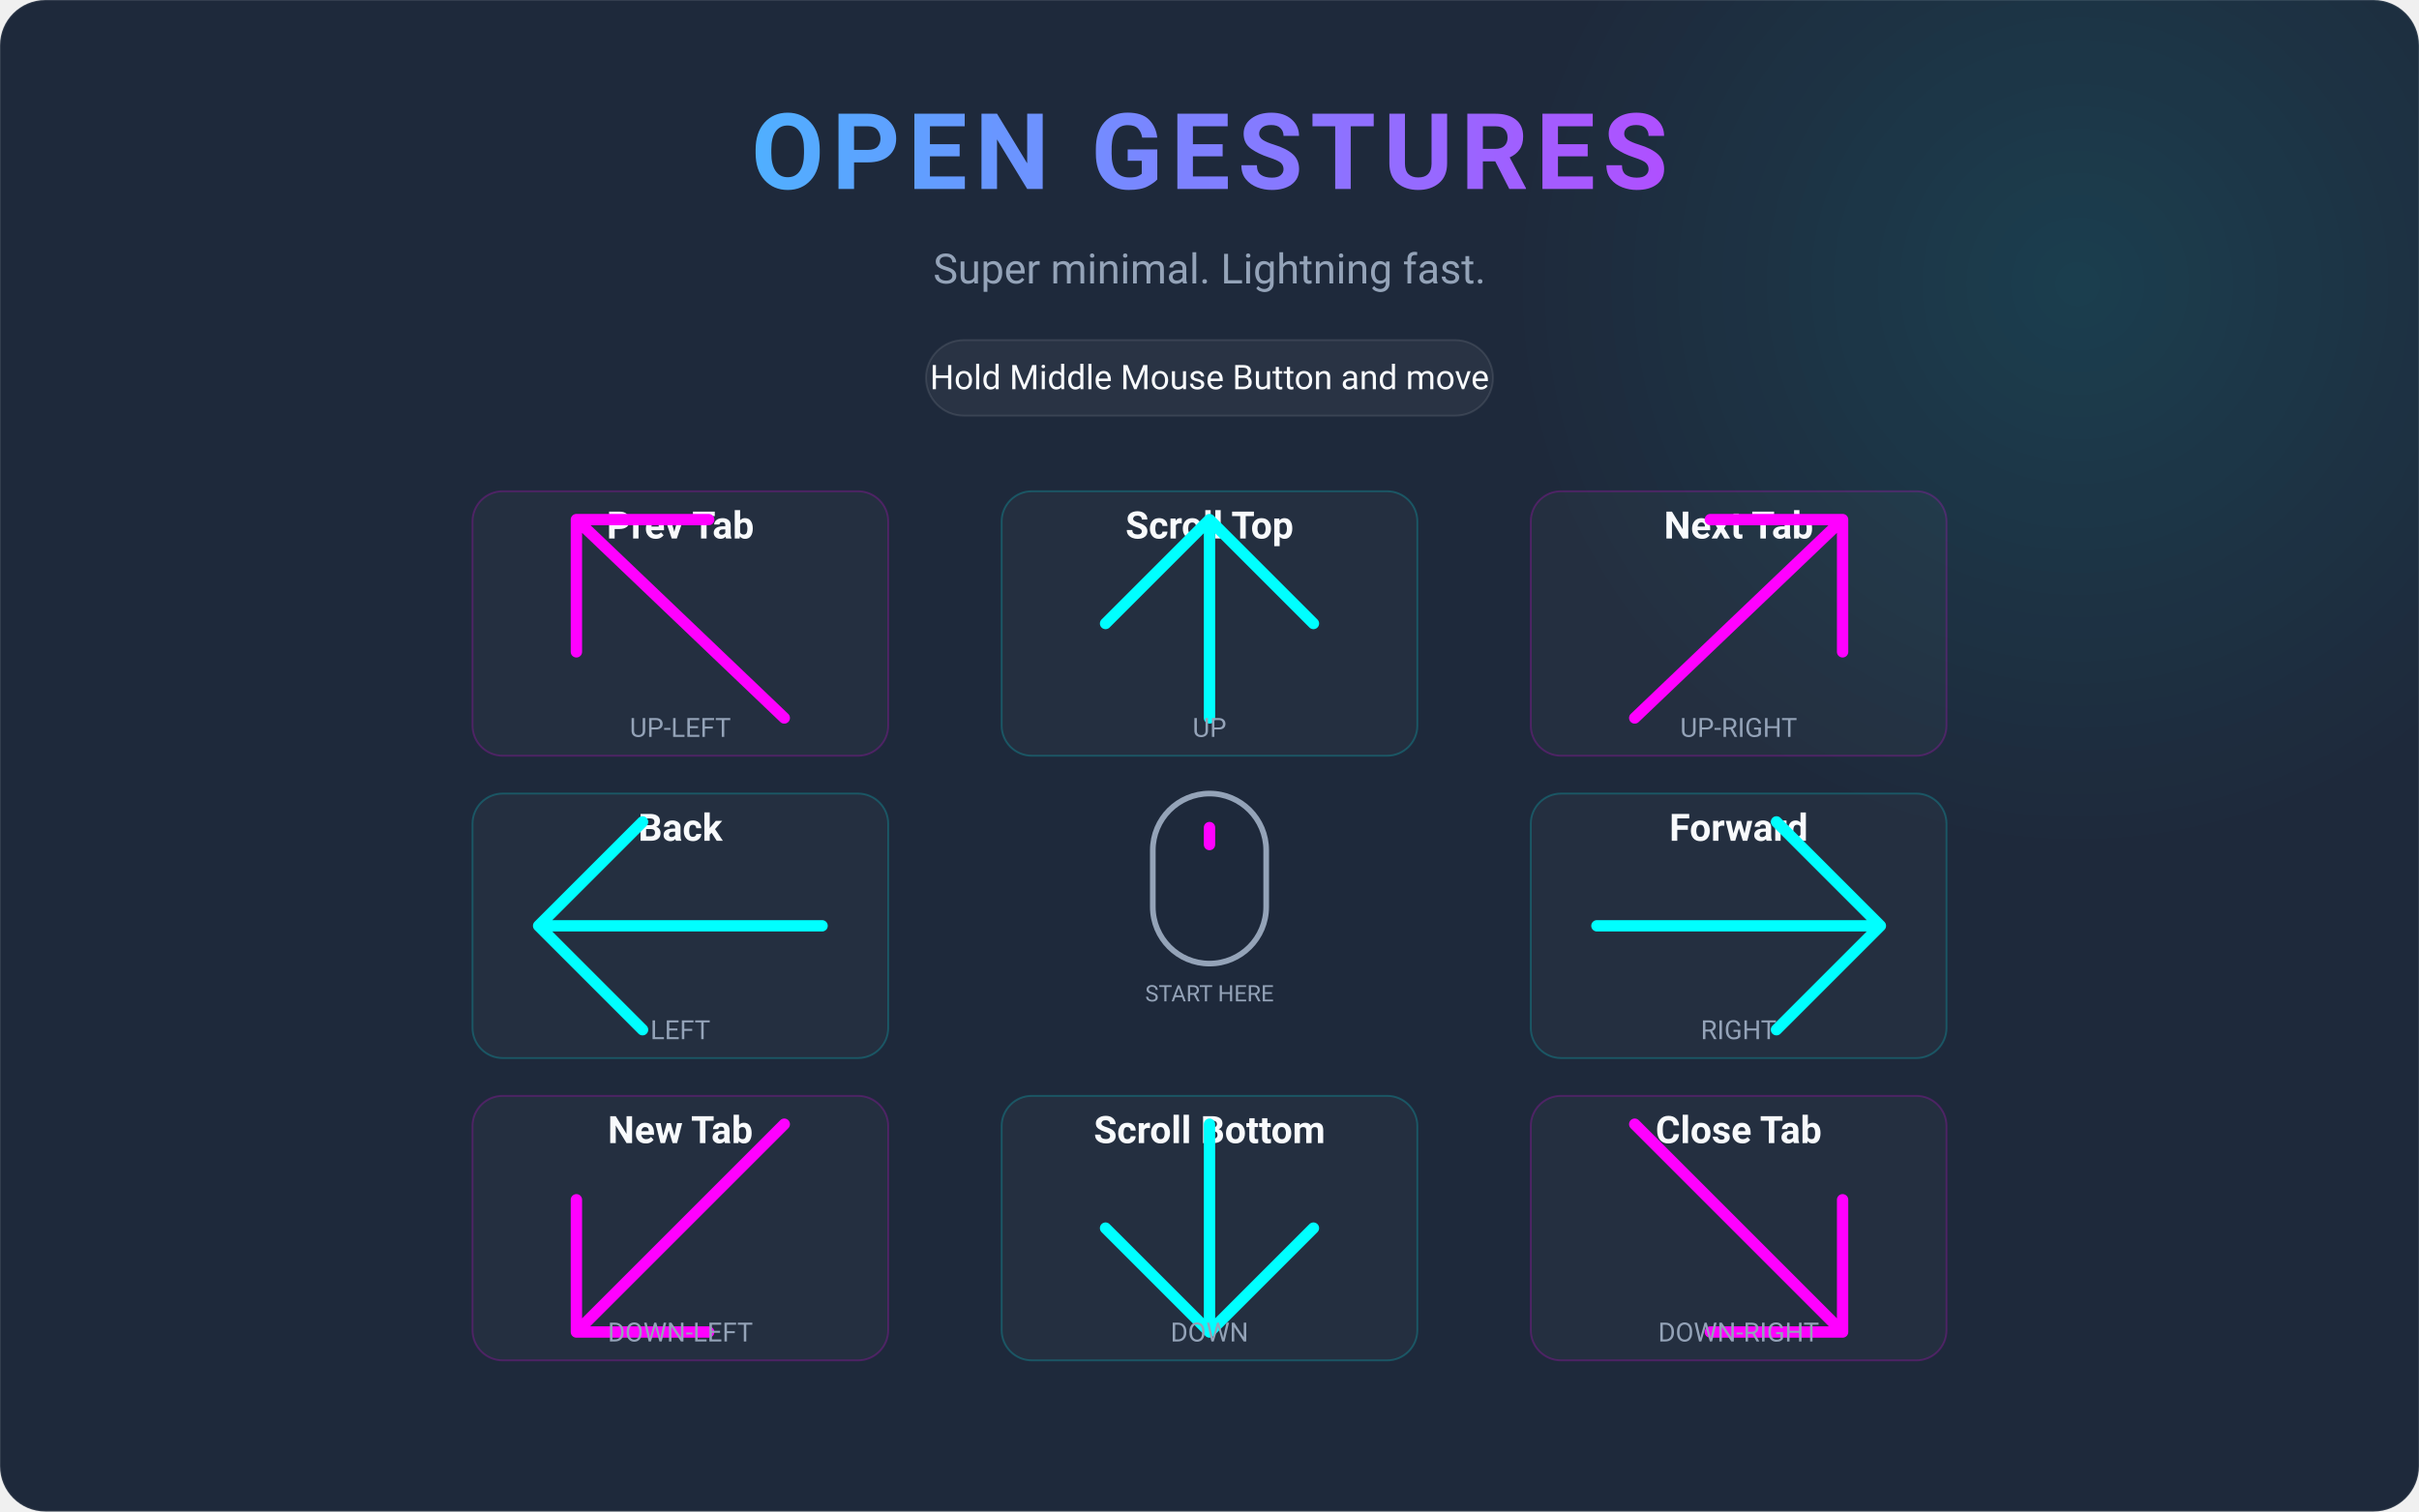
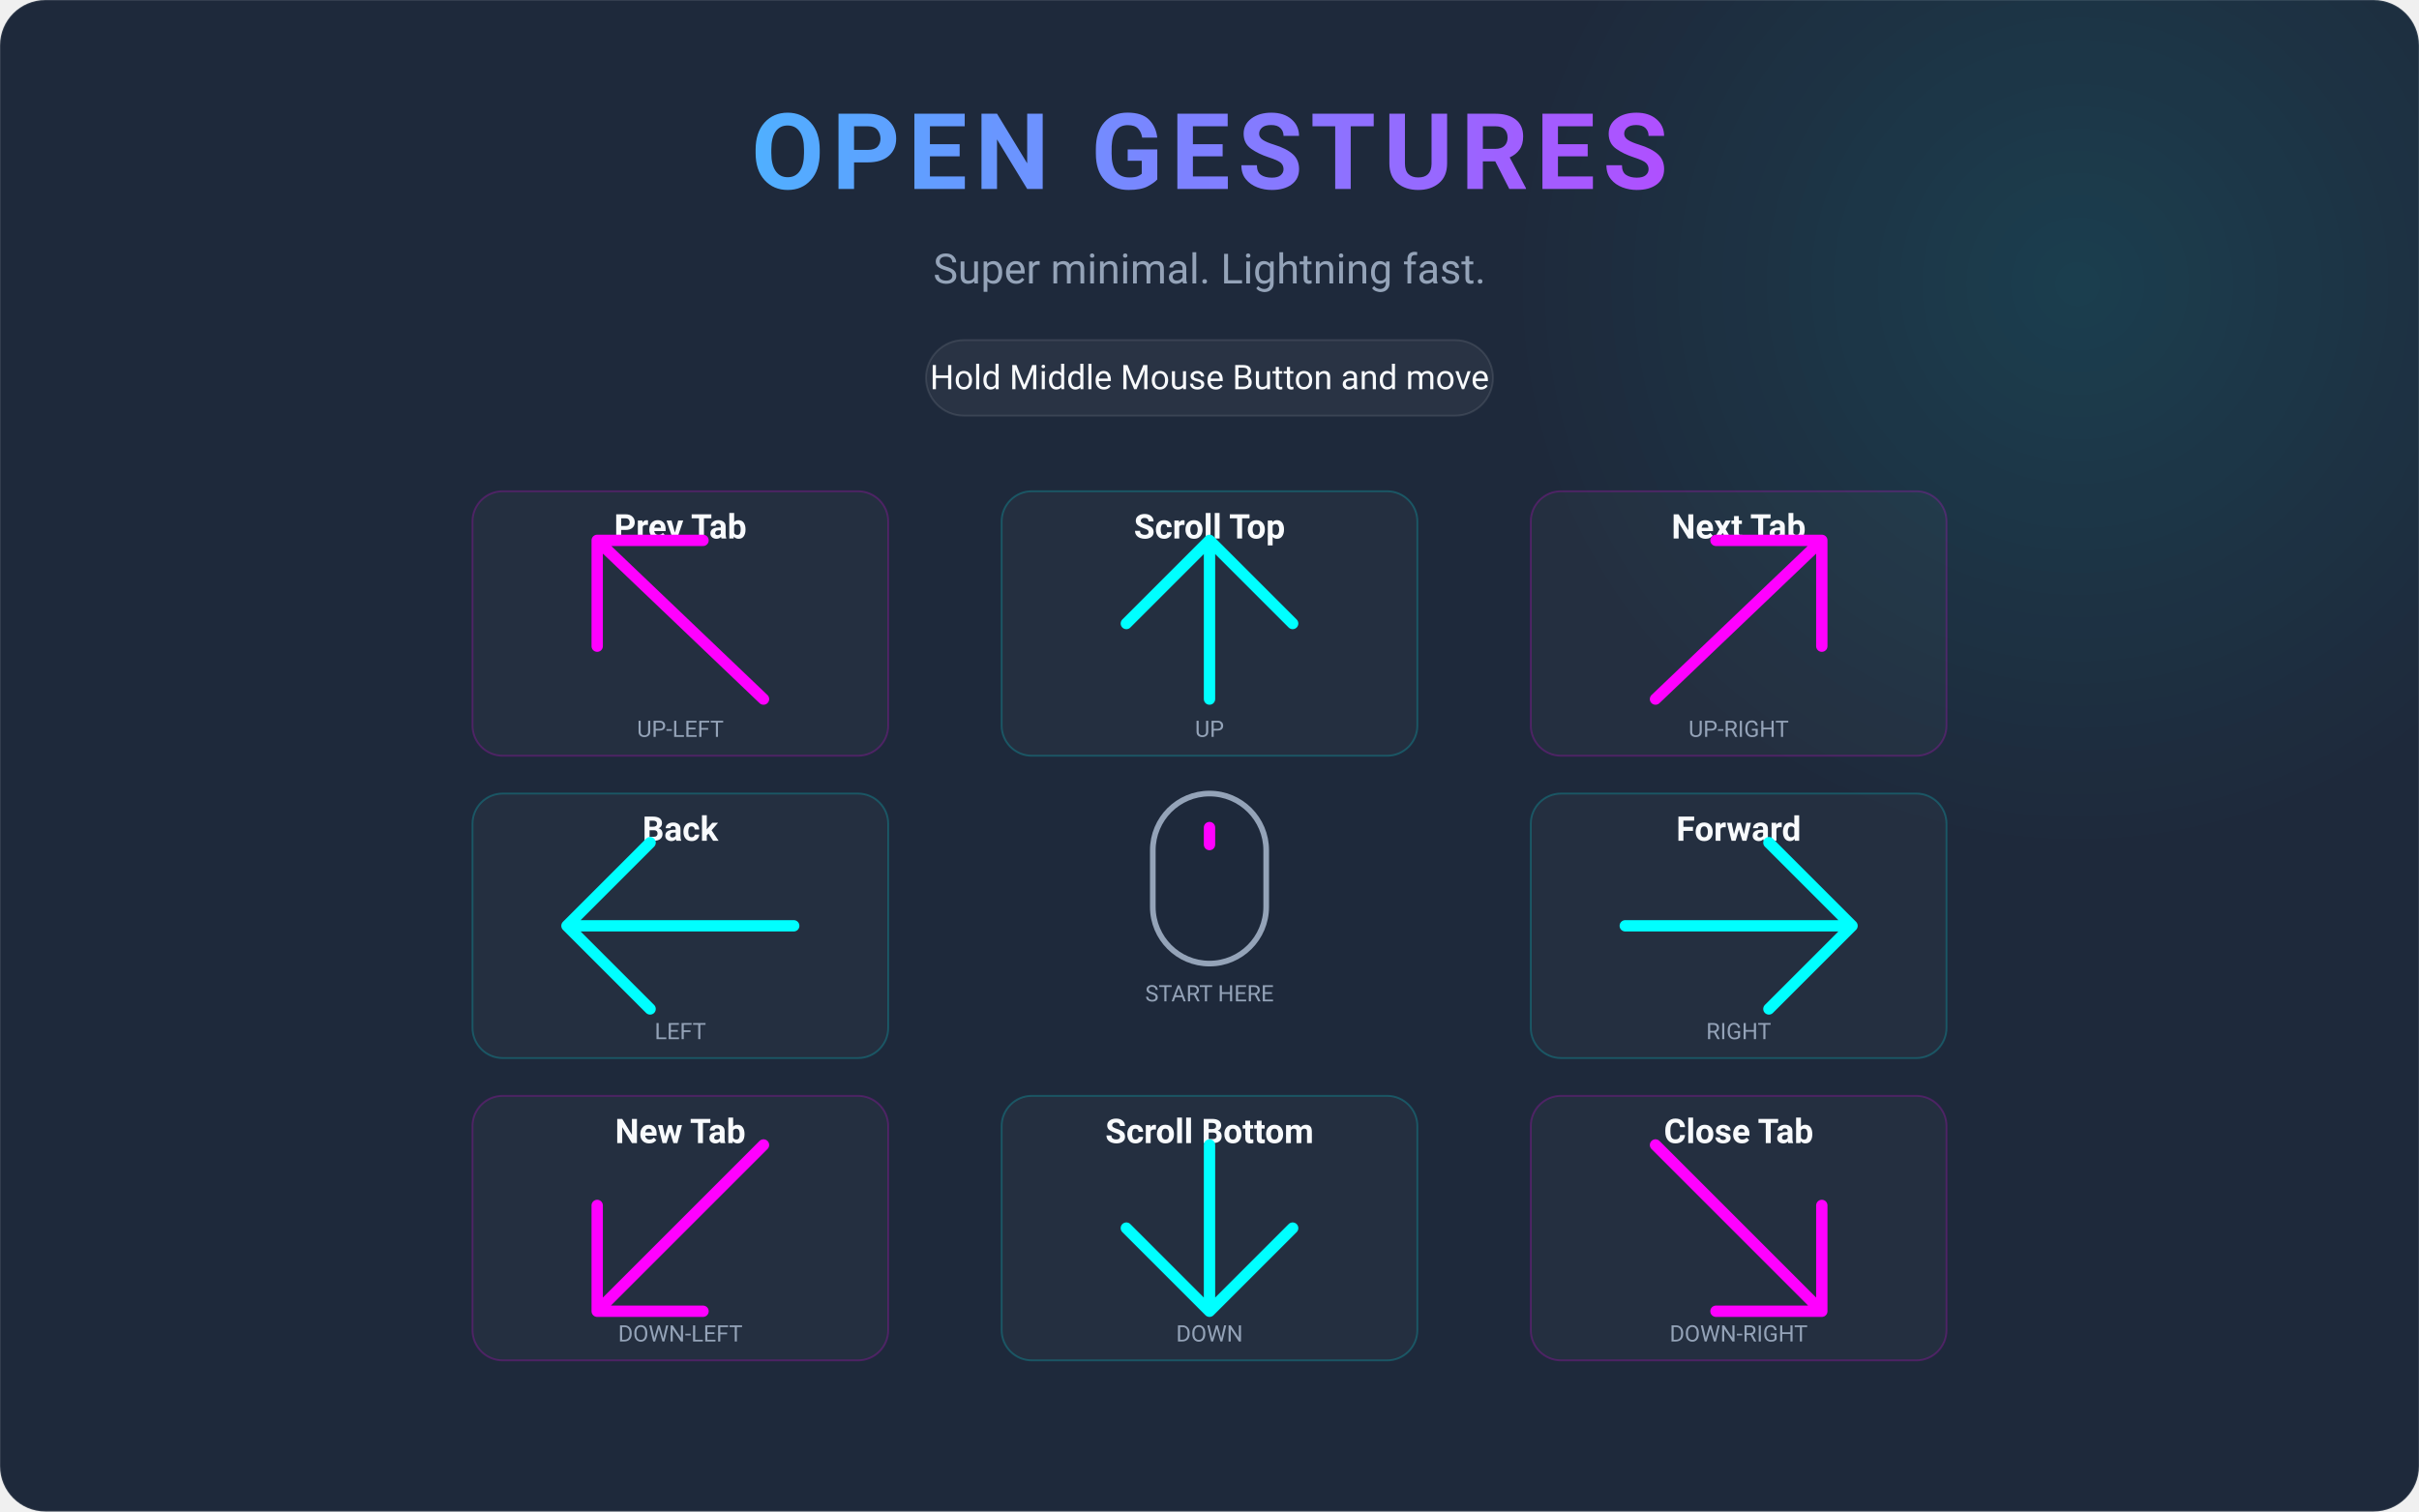
<svg xmlns="http://www.w3.org/2000/svg" width="1280" height="800" viewBox="0 0 1280 800" fill="none">
  <rect width="1280" height="800" rx="24" fill="#1E293B" />
  <rect width="1280" height="800" rx="24" stroke="#FFFFFF" stroke-opacity="0.1" />
  <defs>
    <radialGradient id="glow" cx="0" cy="0" r="1" gradientUnits="userSpaceOnUse" gradientTransform="translate(1100 150) rotate(90) scale(300)">
      <stop stop-color="#00FFFF" stop-opacity="0.1" />
      <stop offset="1" stop-color="#00FFFF" stop-opacity="0" />
    </radialGradient>
    <linearGradient id="titleGradient" x1="0" y1="0" x2="1280" y2="0" gradientUnits="userSpaceOnUse">
      <stop stop-color="#00FFFF" />
      <stop offset="1" stop-color="#FF00FF" />
    </linearGradient>
  </defs>
  <rect width="1280" height="800" rx="24" fill="url(#glow)" />
  <text x="640" y="100" font-family="Segoe UI, Roboto, sans-serif" font-size="56" font-weight="bold" fill="url(#titleGradient)" text-anchor="middle" letter-spacing="4">OPEN GESTURES</text>
  <text x="640" y="150" font-family="Segoe UI, Roboto, sans-serif" font-size="22" fill="#94A3B8" text-anchor="middle">Super minimal. Lightning fast.</text>
  <rect x="490" y="180" width="300" height="40" rx="20" fill="white" fill-opacity="0.05" stroke="white" stroke-opacity="0.1" />
  <text x="640" y="206" font-family="Segoe UI, Roboto, sans-serif" font-size="18" fill="#F8FAFC" text-anchor="middle">Hold Middle Mouse Button and move</text>
  <g transform="translate(610, 420)">
    <rect width="60" height="90" rx="30" stroke="#94A3B8" stroke-width="3" />
    <rect x="27" y="15" width="6" height="15" rx="3" fill="#FF00FF">
      <animate attributeName="opacity" values="0.4;1;0.4" dur="2s" repeatCount="indefinite" />
    </rect>
    <text x="30" y="110" font-family="Segoe UI, Roboto, sans-serif" font-size="12" fill="#94A3B8" text-anchor="middle">START HERE</text>
  </g>
  <g transform="translate(250, 260)">
    <rect width="220" height="140" rx="16" fill="white" fill-opacity="0.03" stroke="#FF00FF" stroke-opacity="0.2" />
-     <text x="110" y="25" font-family="Segoe UI, Roboto, sans-serif" font-size="20" font-weight="bold" fill="#F8FAFC" text-anchor="middle">Prev Tab</text>
-     <path d="M165 120L55 15M55 15V85M55 15H125" stroke="#FF00FF" stroke-width="6" stroke-linecap="round" stroke-linejoin="round" />
-     <text x="110" y="130" font-family="Segoe UI, Roboto, sans-serif" font-size="14" fill="#94A3B8" text-anchor="middle">UP-LEFT</text>
+     <text x="110" y="25" font-family="Segoe UI, Roboto, sans-serif" font-size="18" font-weight="bold" fill="#F8FAFC" text-anchor="middle">Prev Tab</text>
+     <g transform="translate(22, 14) scale(0.8)">
+       <path d="M165 120L55 15M55 15V85M55 15H125" stroke="#FF00FF" stroke-width="7.5" stroke-linecap="round" stroke-linejoin="round" />
+     </g>
+     <text x="110" y="130" font-family="Segoe UI, Roboto, sans-serif" font-size="12" fill="#94A3B8" text-anchor="middle">UP-LEFT</text>
  </g>
  <g transform="translate(530, 260)">
    <rect width="220" height="140" rx="16" fill="white" fill-opacity="0.03" stroke="#00FFFF" stroke-opacity="0.2" />
-     <text x="110" y="25" font-family="Segoe UI, Roboto, sans-serif" font-size="20" font-weight="bold" fill="#F8FAFC" text-anchor="middle">Scroll Top</text>
-     <path d="M110 120V15M110 15L55 70M110 15L165 70" stroke="#00FFFF" stroke-width="6" stroke-linecap="round" stroke-linejoin="round" />
-     <text x="110" y="130" font-family="Segoe UI, Roboto, sans-serif" font-size="14" fill="#94A3B8" text-anchor="middle">UP</text>
+     <text x="110" y="25" font-family="Segoe UI, Roboto, sans-serif" font-size="18" font-weight="bold" fill="#F8FAFC" text-anchor="middle">Scroll Top</text>
+     <g transform="translate(22, 14) scale(0.8)">
+       <path d="M110 120V15M110 15L55 70M110 15L165 70" stroke="#00FFFF" stroke-width="7.5" stroke-linecap="round" stroke-linejoin="round" />
+     </g>
+     <text x="110" y="130" font-family="Segoe UI, Roboto, sans-serif" font-size="12" fill="#94A3B8" text-anchor="middle">UP</text>
  </g>
  <g transform="translate(810, 260)">
    <rect width="220" height="140" rx="16" fill="white" fill-opacity="0.03" stroke="#FF00FF" stroke-opacity="0.2" />
-     <text x="110" y="25" font-family="Segoe UI, Roboto, sans-serif" font-size="20" font-weight="bold" fill="#F8FAFC" text-anchor="middle">Next Tab</text>
-     <path d="M55 120L165 15M165 15H95M165 15V85" stroke="#FF00FF" stroke-width="6" stroke-linecap="round" stroke-linejoin="round" />
-     <text x="110" y="130" font-family="Segoe UI, Roboto, sans-serif" font-size="14" fill="#94A3B8" text-anchor="middle">UP-RIGHT</text>
+     <text x="110" y="25" font-family="Segoe UI, Roboto, sans-serif" font-size="18" font-weight="bold" fill="#F8FAFC" text-anchor="middle">Next Tab</text>
+     <g transform="translate(22, 14) scale(0.8)">
+       <path d="M55 120L165 15M165 15H95M165 15V85" stroke="#FF00FF" stroke-width="7.5" stroke-linecap="round" stroke-linejoin="round" />
+     </g>
+     <text x="110" y="130" font-family="Segoe UI, Roboto, sans-serif" font-size="12" fill="#94A3B8" text-anchor="middle">UP-RIGHT</text>
  </g>
  <g transform="translate(250, 420)">
    <rect width="220" height="140" rx="16" fill="white" fill-opacity="0.03" stroke="#00FFFF" stroke-opacity="0.2" />
-     <text x="110" y="25" font-family="Segoe UI, Roboto, sans-serif" font-size="20" font-weight="bold" fill="#F8FAFC" text-anchor="middle">Back</text>
-     <path d="M185 70H35M35 70L90 125M35 70L90 15" stroke="#00FFFF" stroke-width="6" stroke-linecap="round" stroke-linejoin="round" />
-     <text x="110" y="130" font-family="Segoe UI, Roboto, sans-serif" font-size="14" fill="#94A3B8" text-anchor="middle">LEFT</text>
+     <text x="110" y="25" font-family="Segoe UI, Roboto, sans-serif" font-size="18" font-weight="bold" fill="#F8FAFC" text-anchor="middle">Back</text>
+     <g transform="translate(22, 14) scale(0.8)">
+       <path d="M185 70H35M35 70L90 125M35 70L90 15" stroke="#00FFFF" stroke-width="7.5" stroke-linecap="round" stroke-linejoin="round" />
+     </g>
+     <text x="110" y="130" font-family="Segoe UI, Roboto, sans-serif" font-size="12" fill="#94A3B8" text-anchor="middle">LEFT</text>
  </g>
  <g transform="translate(810, 420)">
    <rect width="220" height="140" rx="16" fill="white" fill-opacity="0.03" stroke="#00FFFF" stroke-opacity="0.2" />
-     <text x="110" y="25" font-family="Segoe UI, Roboto, sans-serif" font-size="20" font-weight="bold" fill="#F8FAFC" text-anchor="middle">Forward</text>
-     <path d="M35 70H185M185 70L130 15M185 70L130 125" stroke="#00FFFF" stroke-width="6" stroke-linecap="round" stroke-linejoin="round" />
-     <text x="110" y="130" font-family="Segoe UI, Roboto, sans-serif" font-size="14" fill="#94A3B8" text-anchor="middle">RIGHT</text>
+     <text x="110" y="25" font-family="Segoe UI, Roboto, sans-serif" font-size="18" font-weight="bold" fill="#F8FAFC" text-anchor="middle">Forward</text>
+     <g transform="translate(22, 14) scale(0.8)">
+       <path d="M35 70H185M185 70L130 15M185 70L130 125" stroke="#00FFFF" stroke-width="7.5" stroke-linecap="round" stroke-linejoin="round" />
+     </g>
+     <text x="110" y="130" font-family="Segoe UI, Roboto, sans-serif" font-size="12" fill="#94A3B8" text-anchor="middle">RIGHT</text>
  </g>
  <g transform="translate(250, 580)">
    <rect width="220" height="140" rx="16" fill="white" fill-opacity="0.03" stroke="#FF00FF" stroke-opacity="0.2" />
-     <text x="110" y="25" font-family="Segoe UI, Roboto, sans-serif" font-size="20" font-weight="bold" fill="#F8FAFC" text-anchor="middle">New Tab</text>
-     <path d="M165 15L55 125M55 125H125M55 125V55" stroke="#FF00FF" stroke-width="6" stroke-linecap="round" stroke-linejoin="round" />
-     <text x="110" y="130" font-family="Segoe UI, Roboto, sans-serif" font-size="14" fill="#94A3B8" text-anchor="middle">DOWN-LEFT</text>
+     <text x="110" y="25" font-family="Segoe UI, Roboto, sans-serif" font-size="18" font-weight="bold" fill="#F8FAFC" text-anchor="middle">New Tab</text>
+     <g transform="translate(22, 14) scale(0.8)">
+       <path d="M165 15L55 125M55 125H125M55 125V55" stroke="#FF00FF" stroke-width="7.5" stroke-linecap="round" stroke-linejoin="round" />
+     </g>
+     <text x="110" y="130" font-family="Segoe UI, Roboto, sans-serif" font-size="12" fill="#94A3B8" text-anchor="middle">DOWN-LEFT</text>
  </g>
  <g transform="translate(530, 580)">
    <rect width="220" height="140" rx="16" fill="white" fill-opacity="0.03" stroke="#00FFFF" stroke-opacity="0.2" />
-     <text x="110" y="25" font-family="Segoe UI, Roboto, sans-serif" font-size="20" font-weight="bold" fill="#F8FAFC" text-anchor="middle">Scroll Bottom</text>
-     <path d="M110 15V125M110 125L165 70M110 125L55 70" stroke="#00FFFF" stroke-width="6" stroke-linecap="round" stroke-linejoin="round" />
-     <text x="110" y="130" font-family="Segoe UI, Roboto, sans-serif" font-size="14" fill="#94A3B8" text-anchor="middle">DOWN</text>
+     <text x="110" y="25" font-family="Segoe UI, Roboto, sans-serif" font-size="18" font-weight="bold" fill="#F8FAFC" text-anchor="middle">Scroll Bottom</text>
+     <g transform="translate(22, 14) scale(0.8)">
+       <path d="M110 15V125M110 125L165 70M110 125L55 70" stroke="#00FFFF" stroke-width="7.5" stroke-linecap="round" stroke-linejoin="round" />
+     </g>
+     <text x="110" y="130" font-family="Segoe UI, Roboto, sans-serif" font-size="12" fill="#94A3B8" text-anchor="middle">DOWN</text>
  </g>
  <g transform="translate(810, 580)">
    <rect width="220" height="140" rx="16" fill="white" fill-opacity="0.03" stroke="#FF00FF" stroke-opacity="0.2" />
-     <text x="110" y="25" font-family="Segoe UI, Roboto, sans-serif" font-size="20" font-weight="bold" fill="#F8FAFC" text-anchor="middle">Close Tab</text>
-     <path d="M55 15L165 125M165 125V55M165 125H95" stroke="#FF00FF" stroke-width="6" stroke-linecap="round" stroke-linejoin="round" />
-     <text x="110" y="130" font-family="Segoe UI, Roboto, sans-serif" font-size="14" fill="#94A3B8" text-anchor="middle">DOWN-RIGHT</text>
+     <text x="110" y="25" font-family="Segoe UI, Roboto, sans-serif" font-size="18" font-weight="bold" fill="#F8FAFC" text-anchor="middle">Close Tab</text>
+     <g transform="translate(22, 14) scale(0.8)">
+       <path d="M55 15L165 125M165 125V55M165 125H95" stroke="#FF00FF" stroke-width="7.5" stroke-linecap="round" stroke-linejoin="round" />
+     </g>
+     <text x="110" y="130" font-family="Segoe UI, Roboto, sans-serif" font-size="12" fill="#94A3B8" text-anchor="middle">DOWN-RIGHT</text>
  </g>
</svg>
